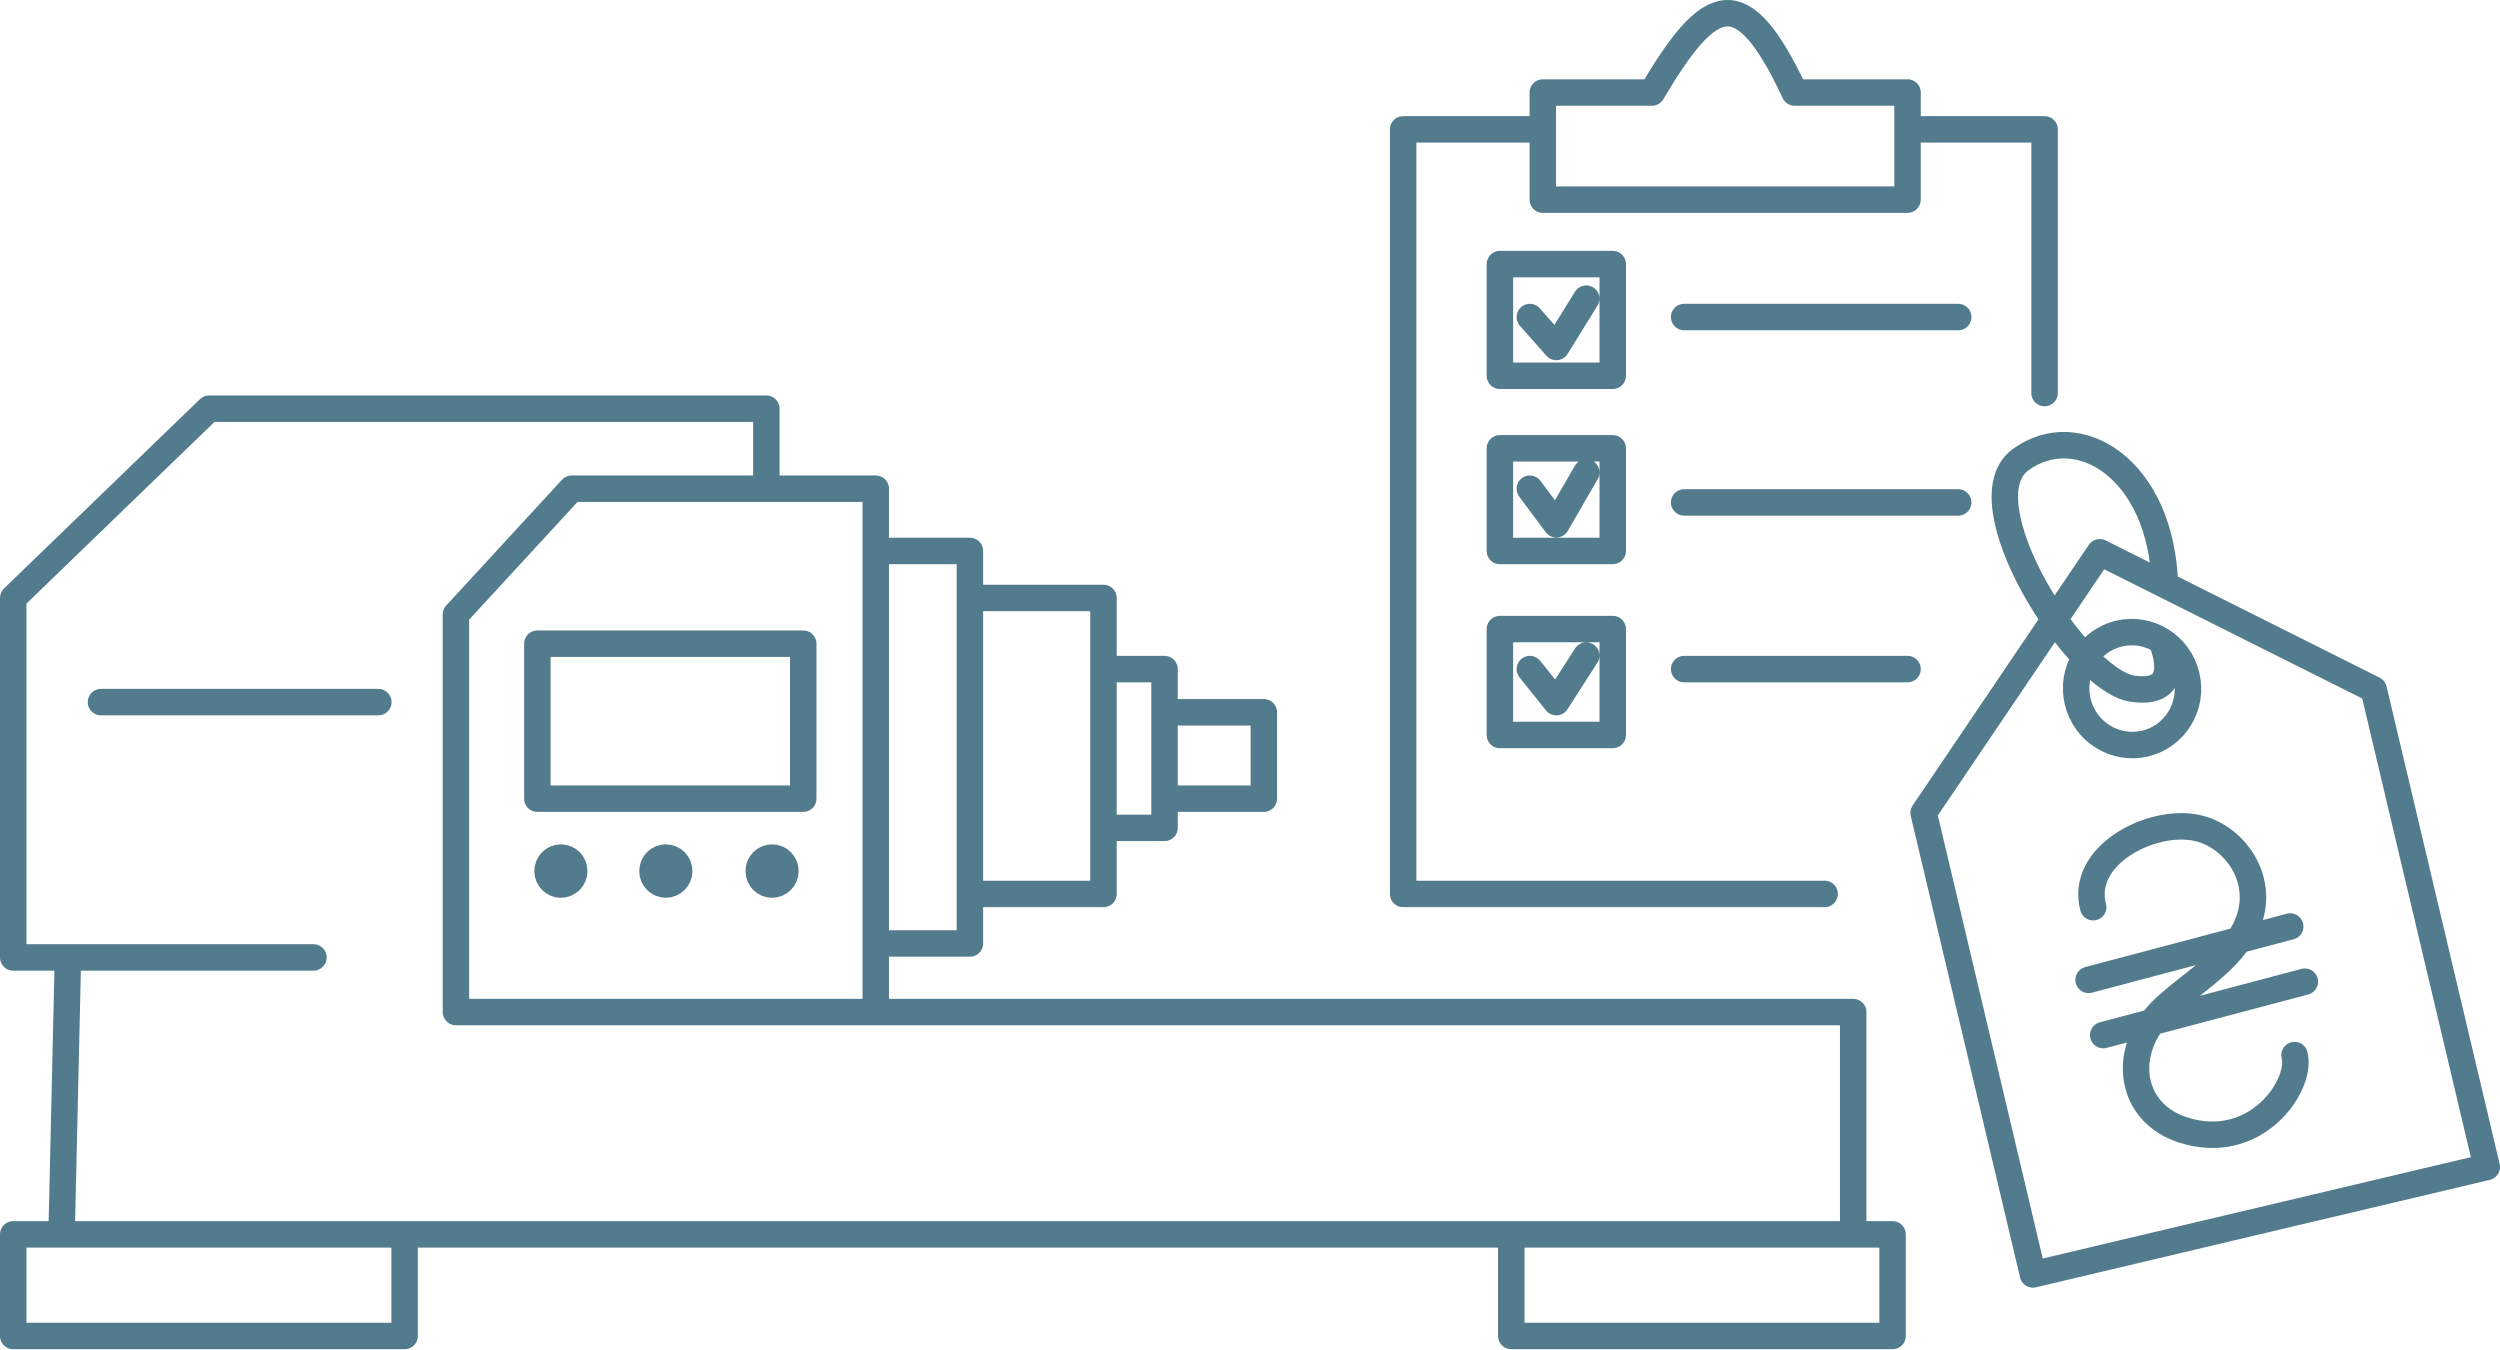
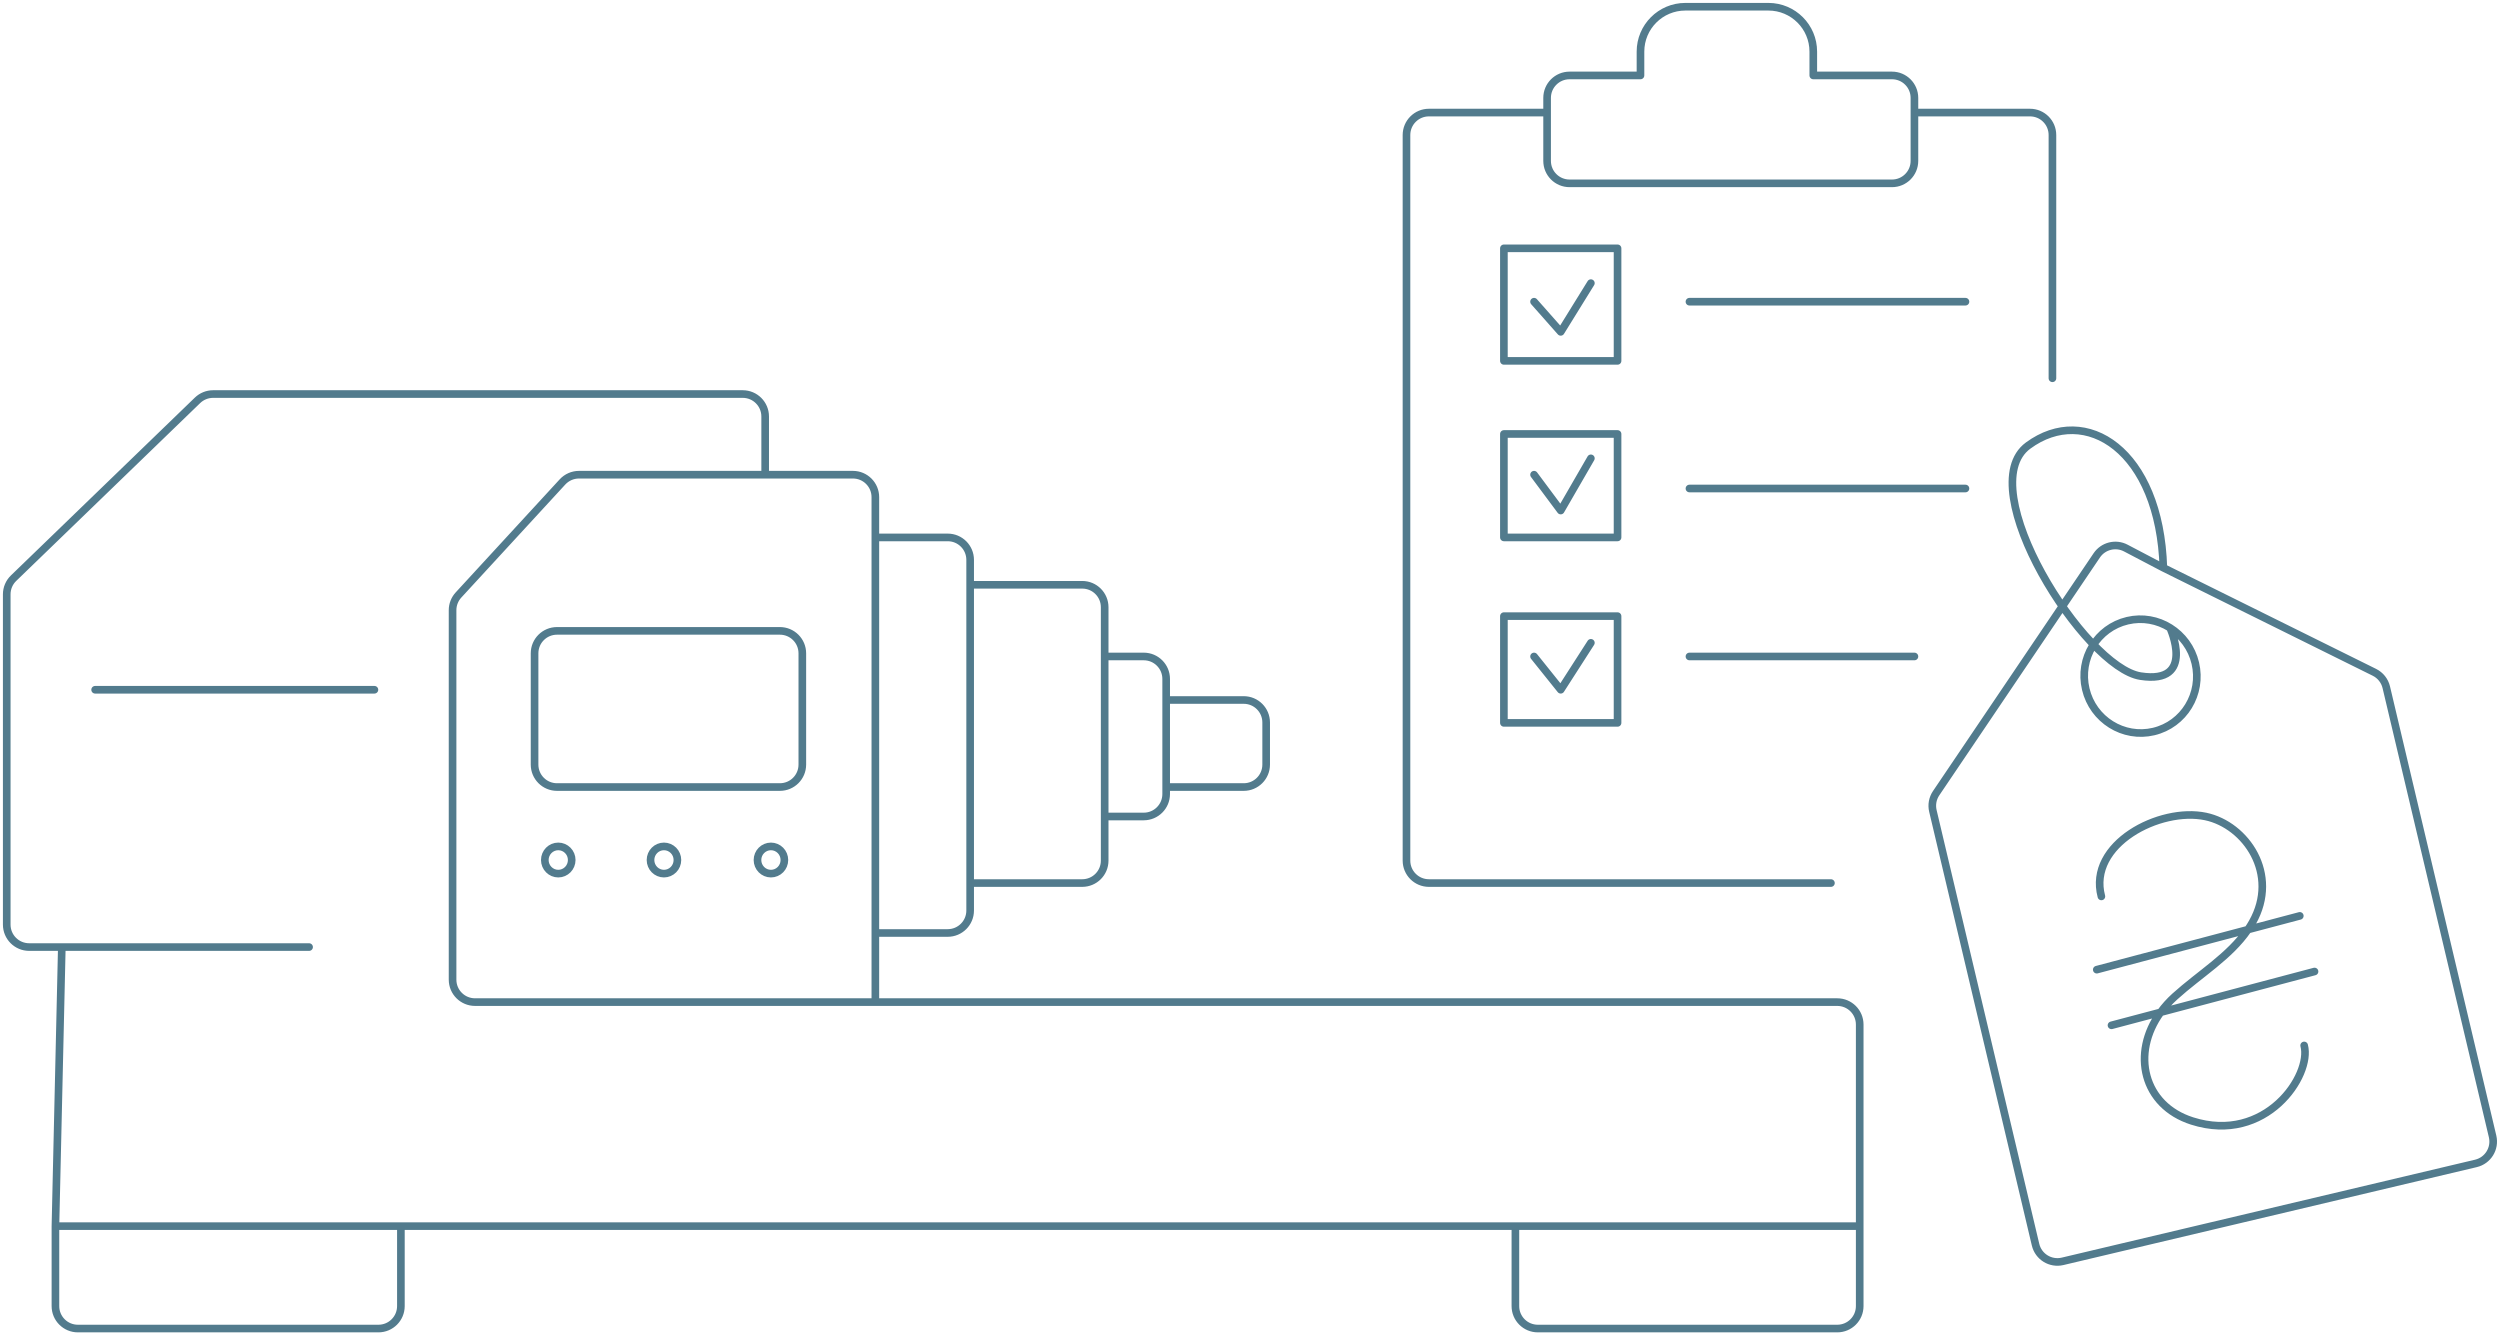
- <svg xmlns="http://www.w3.org/2000/svg" width="189" height="102" viewBox="0 0 189 102" fill="none">
-   <path id="Vector 109" d="M114.254 93.318V101H143.078V93.318H140.102M114.254 93.318H30.589M114.254 93.318H140.102M30.589 93.318V101H1V93.318H4.656M30.589 93.318H4.656M4.656 93.318L5.136 72.383M5.136 72.383H1V45.206L15.811 30.897H57.936V36.947M5.136 72.383H23.697M57.936 36.947H43.221L34.469 46.454V76.512H66.207M57.936 36.947H66.207V41.652M66.207 76.512V71.326M66.207 76.512H116.635H133.045H140.102V93.318M7.636 53.08H28.602M66.207 41.652H73.324V45.206M66.207 41.652V71.326M66.207 71.326H73.324V67.581M73.324 45.206H83.422V50.583M73.324 45.206V67.581M73.324 67.581H83.422V62.587M83.422 50.583H88.038V53.848M83.422 50.583V62.587M83.422 62.587H88.038V60.379M88.038 53.848H95.545V60.379H88.038M88.038 53.848V60.379M116.635 9.782V6.996H124.883C129.29 -0.445 131.682 -1.534 135.678 6.996H144.21V9.782M116.635 9.782V15.091H144.21V9.782M116.635 9.782H106.079V67.581H137.942M144.21 9.782H154.57V29.714M115.655 23.969L117.657 26.233L119.921 22.577M115.655 36.947L117.657 39.637L119.921 35.72M115.655 50.583L117.657 53.08L119.921 49.559M127.321 23.969H148.04M127.321 37.983H148.04M127.321 50.583H144.21M163.669 44.218L179.45 52.123L188 88.224L153.69 96.347L145.426 61.451L158.742 41.751L163.669 44.218ZM163.669 44.218C163.396 35.372 157.053 31.596 152.745 34.763C148.437 37.929 157 51.41 161.183 52.057C165.366 52.705 163.396 48.431 163.396 48.431M163.396 48.431C162.474 47.854 161.335 47.631 160.199 47.9C157.928 48.438 156.528 50.735 157.072 53.031C157.615 55.327 159.897 56.752 162.168 56.214C164.439 55.676 165.839 53.38 165.295 51.084C165.023 49.937 164.318 49.007 163.396 48.431ZM158.244 68.583C157.207 64.667 162.629 61.861 166.071 62.587C169.086 63.224 171.639 66.907 169.58 70.538C169.476 70.722 169.364 70.9 169.246 71.073M169.246 71.073C167.875 73.081 165.613 74.414 163.76 76.091C163.347 76.466 162.991 76.864 162.691 77.276M169.246 71.073L157.898 74.078M169.246 71.073L173.139 70.043M162.691 77.276C160.456 80.355 161.377 84.258 165.055 85.43C170.582 87.189 174.062 82.008 173.467 79.763M162.691 77.276L159.004 78.252M162.691 77.276L174.245 74.217M40.624 48.663V60.379H60.725V48.663H40.624ZM43.413 65.853C43.413 66.416 42.961 66.873 42.403 66.873C41.846 66.873 41.394 66.416 41.394 65.853C41.394 65.289 41.846 64.832 42.403 64.832C42.961 64.832 43.413 65.289 43.413 65.853ZM51.348 65.853C51.348 66.416 50.895 66.873 50.338 66.873C49.78 66.873 49.328 66.416 49.328 65.853C49.328 65.289 49.78 64.832 50.338 64.832C50.895 64.832 51.348 65.289 51.348 65.853ZM59.378 65.853C59.378 66.416 58.926 66.873 58.368 66.873C57.811 66.873 57.359 66.416 57.359 65.853C57.359 65.289 57.811 64.832 58.368 64.832C58.926 64.832 59.378 65.289 59.378 65.853ZM113.392 19.965V28.409H121.923V19.965H113.392ZM113.392 33.892V41.652H121.923V33.892H113.392ZM113.392 47.557V55.565H121.923V47.557H113.392Z" stroke="#527B8D" stroke-width="2" stroke-linecap="round" stroke-linejoin="round" />
+ <svg xmlns="http://www.w3.org/2000/svg" width="557" height="298" viewBox="0 0 557 298" fill="none">
+   <path d="M337.629 273.183V291C337.629 293.762 339.868 296 342.629 296H409.344C412.105 296 414.344 293.762 414.344 291V273.183M337.629 273.183H89.318M337.629 273.183H414.344M13.774 211.006L12.351 273.183V291C12.351 293.762 14.59 296 17.351 296H84.318C87.079 296 89.318 293.762 89.318 291V273.183M89.318 273.183H12.351M13.774 211.006H6.5C3.739 211.006 1.5 208.768 1.5 206.006V132.411C1.5 131.055 2.05 129.758 3.025 128.816L44.004 89.198C44.937 88.297 46.183 87.793 47.479 87.793H165.48C168.242 87.793 170.48 90.032 170.48 92.793V105.762M13.774 211.006H68.864M170.48 105.762H129.002C127.604 105.762 126.269 106.347 125.322 107.376L102.153 132.563C101.304 133.486 100.833 134.694 100.833 135.948V218.27C100.833 221.032 103.071 223.27 105.833 223.27H195.028M170.48 105.762H190.028C192.789 105.762 195.028 108 195.028 110.762V119.737M195.028 223.27V207.869M195.028 223.27H344.695H393.399H409.344C412.105 223.27 414.344 225.509 414.344 228.27V273.183M21.195 153.678H83.421M195.028 119.737H211.15C213.912 119.737 216.15 121.976 216.15 124.737V130.29M195.028 119.737V207.869M195.028 207.869H211.15C213.912 207.869 216.15 205.63 216.15 202.869V196.745M216.15 130.29H241.122C243.883 130.29 246.122 132.529 246.122 135.29V146.262M216.15 130.29V196.745M216.15 196.745H241.122C243.883 196.745 246.122 194.507 246.122 191.745V181.914M246.122 146.262H254.823C257.584 146.262 259.823 148.501 259.823 151.262V155.959M246.122 146.262V181.914M246.122 181.914H254.823C257.584 181.914 259.823 179.676 259.823 176.914V175.354M259.823 155.959H277.101C279.862 155.959 282.101 158.198 282.101 160.959V170.354C282.101 173.116 279.862 175.354 277.101 175.354H259.823M259.823 155.959V175.354M344.695 25.081V21.809C344.695 19.047 346.934 16.809 349.695 16.809H365.5V11.5C365.5 5.977 369.977 1.5 375.5 1.5H394C399.523 1.5 404 5.977 404 11.5V16.809H421.535C424.296 16.809 426.535 19.047 426.535 21.809V25.081M344.695 25.081V35.85C344.695 38.612 346.934 40.85 349.695 40.85H421.535C424.296 40.85 426.535 38.612 426.535 35.85V25.081M344.695 25.081H318.365C315.603 25.081 313.365 27.32 313.365 30.081V191.745C313.365 194.507 315.603 196.745 318.365 196.745H407.932M426.535 25.081H452.282C455.044 25.081 457.282 27.32 457.282 30.081V84.28M341.786 67.219L347.729 73.94L354.447 63.083M341.786 105.762L347.729 113.751L354.447 102.118M341.786 146.262L347.729 153.678L354.447 143.221M376.409 67.219H437.904M376.409 108.839H437.904M376.409 146.262H426.535M482 126.5L529.018 149.791C530.351 150.452 531.321 151.672 531.664 153.12L555.349 253.191C555.985 255.877 554.322 258.571 551.636 259.208L459.539 281.027C456.851 281.664 454.156 280.001 453.52 277.313L430.648 180.673C430.326 179.313 430.588 177.881 431.37 176.723L467.161 123.736C468.587 121.626 471.371 120.924 473.627 122.107L482 126.5ZM482 126.5C481.191 100.226 464.651 89.869 451.865 99.274C439.08 108.679 464.494 148.716 476.91 150.64C489.325 152.564 483.478 139.869 483.478 139.869M483.478 139.869C480.74 138.155 477.36 137.495 473.988 138.294C467.248 139.89 463.093 146.712 464.707 153.531C466.321 160.349 473.092 164.582 479.832 162.986C486.572 161.389 490.727 154.567 489.113 147.749C488.307 144.342 486.213 141.58 483.478 139.869ZM468.188 199.722C465.109 188.091 481.202 179.756 491.415 181.914C500.366 183.805 507.941 194.742 501.832 205.528C501.523 206.074 501.191 206.604 500.84 207.118M500.84 207.118C496.771 213.079 490.059 217.04 484.559 222.021C483.331 223.133 482.274 224.314 481.385 225.54M500.84 207.118L467.16 216.042M500.84 207.118L512.394 204.057M481.385 225.54C474.752 234.685 477.484 246.277 488.401 249.755C504.804 254.981 515.132 239.594 513.367 232.926M481.385 225.54L470.441 228.439M481.385 225.54L515.676 216.454M127.379 191.611C127.379 193.286 126.037 194.644 124.382 194.644C122.726 194.644 121.385 193.286 121.385 191.611C121.385 189.937 122.726 188.579 124.382 188.579C126.037 188.579 127.379 189.937 127.379 191.611ZM150.928 191.611C150.928 193.286 149.586 194.644 147.93 194.644C146.275 194.644 144.933 193.286 144.933 191.611C144.933 189.937 146.275 188.579 147.93 188.579C149.586 188.579 150.928 189.937 150.928 191.611ZM174.762 191.611C174.762 193.286 173.42 194.644 171.765 194.644C170.109 194.644 168.767 193.286 168.767 191.611C168.767 189.937 170.109 188.579 171.765 188.579C173.42 188.579 174.762 189.937 174.762 191.611ZM335.068 55.327V80.403H360.39V55.327H335.068ZM335.068 96.689V119.737H360.39V96.689H335.068ZM335.068 137.275V161.058H360.39V137.275H335.068ZM178.758 145.558V170.354C178.758 173.116 176.519 175.354 173.758 175.354H124.101C121.34 175.354 119.101 173.116 119.101 170.354V145.558C119.101 142.796 121.34 140.558 124.101 140.558H173.758C176.519 140.558 178.758 142.796 178.758 145.558Z" stroke="#527B8D" stroke-width="1.7" vector-effect="non-scaling-stroke" stroke-linecap="round" stroke-linejoin="round" />
</svg>
